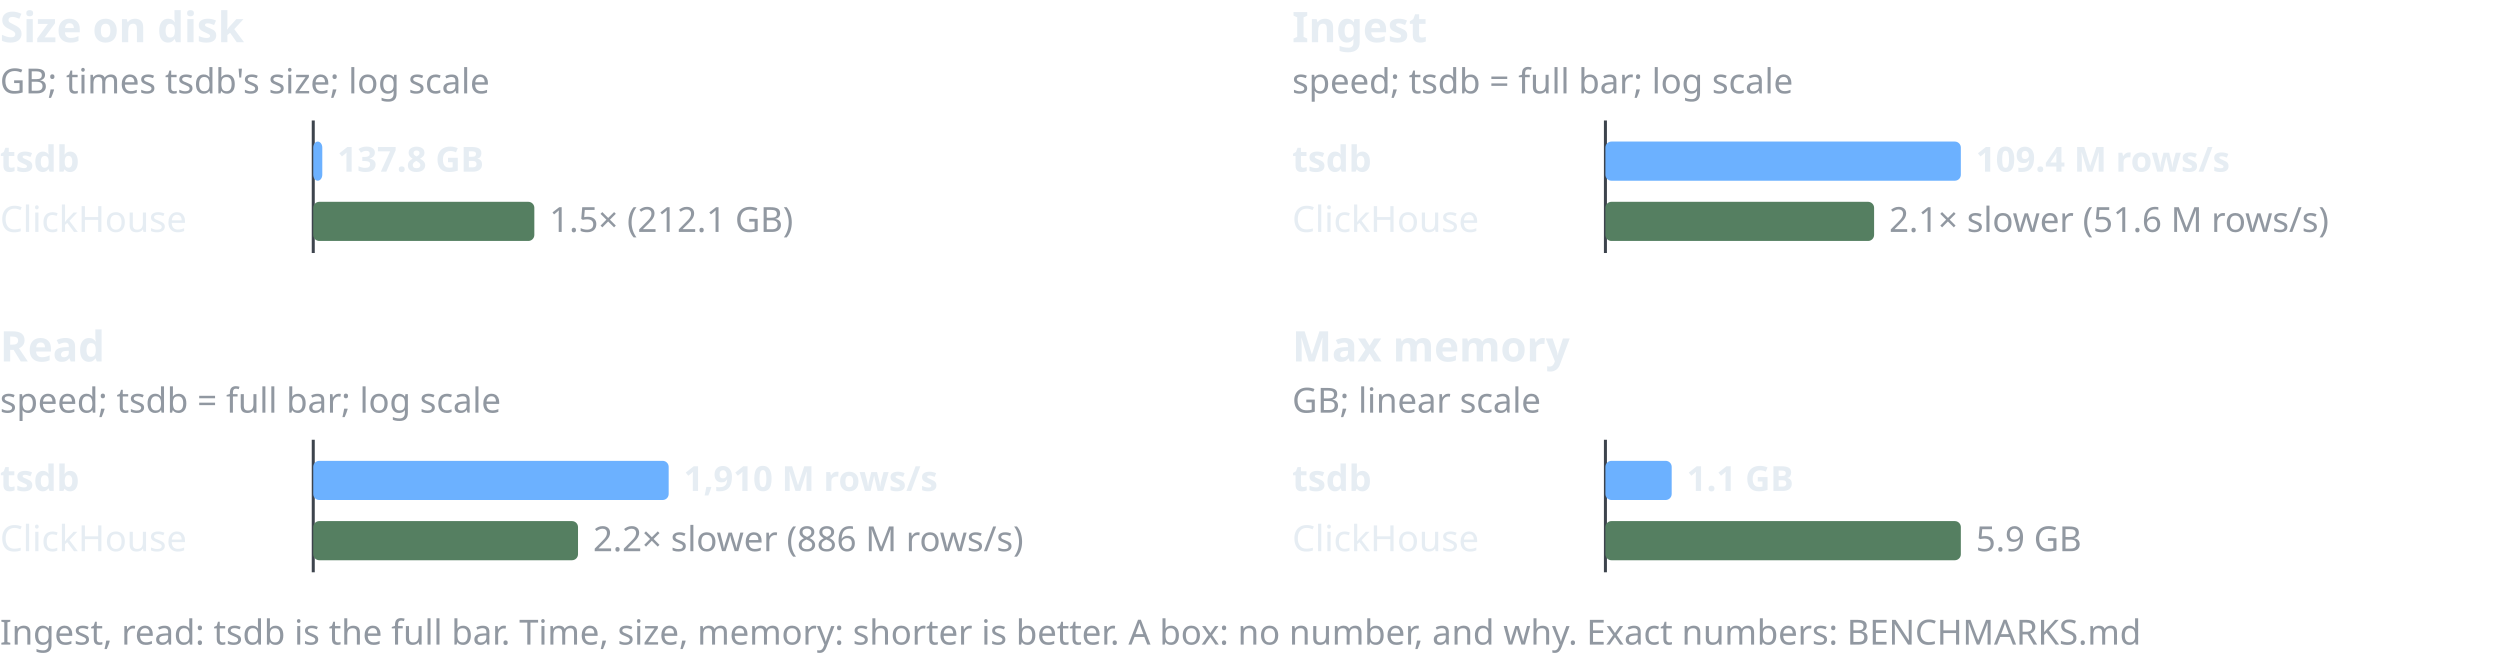
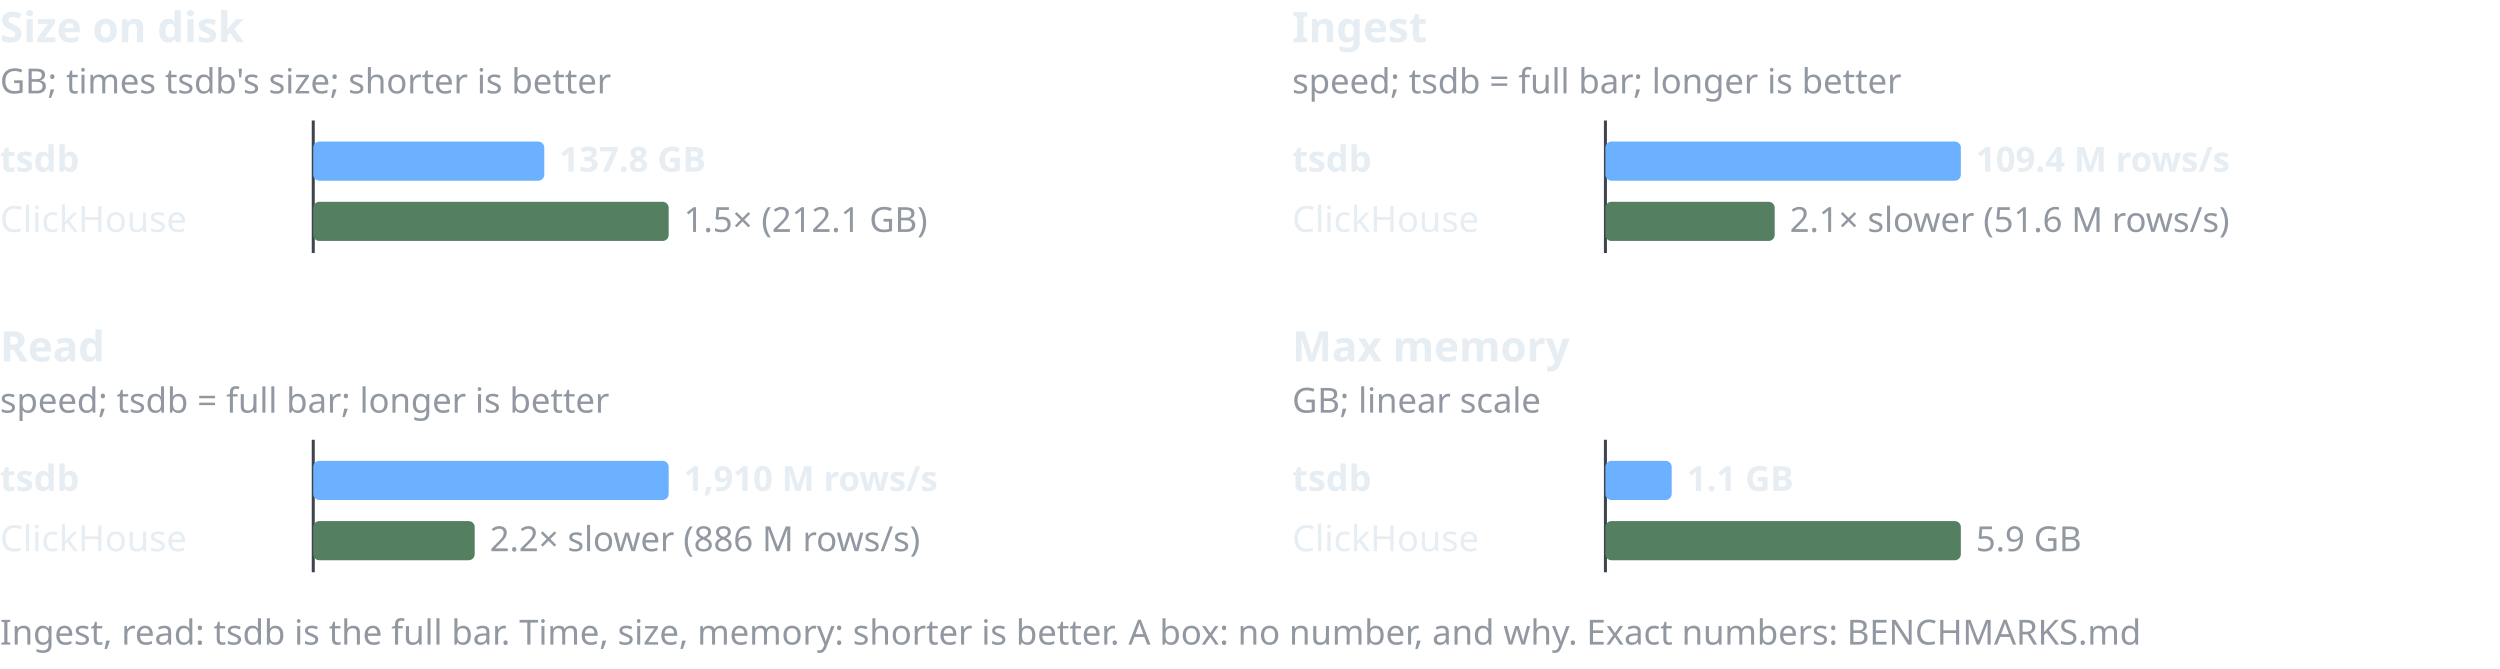
<svg xmlns="http://www.w3.org/2000/svg" width="830" height="222" viewBox="0 0 830 222">
  <style>text{font-family:-apple-system, BlinkMacSystemFont, 'Segoe UI', 'Noto Sans', Helvetica, Arial, sans-serif;font-size:12px;fill:#e6edf3}.h{font-size:14px;font-weight:600}.m{font-size:11.5px;fill:#9198a1}.n{fill:#e6edf3}.v{font-size:11.5px;fill:#9198a1}.us .n,.us .v{font-weight:700;fill:#e6edf3}.b{fill:#557f61}.us .b{fill:#6cb1ff}.r{stroke:#3d444d;stroke-width:1}.fail{fill:#3d1214;stroke:#f85149;stroke-width:1}.failt{font-size:11px;fill:#ffa198}.none{fill:#151b23;stroke:#3d444d;stroke-width:1}.nonet{font-size:11.5px;font-style:italic;fill:#9198a1}</style>
  <text x="0" y="14" class="h">Size on disk</text>
-   <text x="0" y="31" class="m">GB; times tsdb's size; log scale</text>
+   <text x="0" y="31" class="m">GB; times tsdb's size; shorter is better</text>
  <line x1="104" x2="104" y1="40" y2="84" class="r" />
  <g class="us">
    <text x="0" y="57" class="n">tsdb</text>
-     <rect x="104" y="47" width="3.0" height="13" rx="2" class="b" />
-     <text x="112.0" y="57" class="v">137.8 GB</text>
+     <rect x="104" y="47" width="76.7" height="13" rx="2" class="b" />
+     <text x="185.7" y="57" class="v">137.8 GB</text>
  </g>
  <g>
    <text x="0" y="77" class="n">ClickHouse</text>
-     <rect x="104" y="67" width="73.4" height="13" rx="2" class="b" />
-     <text x="182.4" y="77" class="v">1.5× (212.1 GB)</text>
+     <rect x="104" y="67" width="118.0" height="13" rx="2" class="b" />
+     <text x="227.0" y="77" class="v">1.5× (212.1 GB)</text>
  </g>
  <text x="429" y="14" class="h">Ingest</text>
-   <text x="429" y="31" class="m">speed; tsdb = full bar; log scale</text>
+   <text x="429" y="31" class="m">speed; tsdb = full bar; longer is better</text>
  <line x1="533" x2="533" y1="40" y2="84" class="r" />
  <g class="us">
    <text x="429" y="57" class="n">tsdb</text>
    <rect x="533" y="47" width="118.0" height="13" rx="2" class="b" />
    <text x="656.0" y="57" class="v">109.4 M rows/s</text>
  </g>
  <g>
    <text x="429" y="77" class="n">ClickHouse</text>
-     <rect x="533" y="67" width="89.2" height="13" rx="2" class="b" />
-     <text x="627.2" y="77" class="v">2.1× slower (51.6 M rows/s)</text>
+     <rect x="533" y="67" width="56.2" height="13" rx="2" class="b" />
+     <text x="594.2" y="77" class="v">2.1× slower (51.6 M rows/s)</text>
  </g>
  <text x="0" y="120" class="h">Read</text>
-   <text x="0" y="137" class="m">speed; tsdb = full bar; log scale</text>
+   <text x="0" y="137" class="m">speed; tsdb = full bar; longer is better</text>
  <line x1="104" x2="104" y1="146" y2="190" class="r" />
  <g class="us">
    <text x="0" y="163" class="n">tsdb</text>
    <rect x="104" y="153" width="118.0" height="13" rx="2" class="b" />
    <text x="227.0" y="163" class="v">1,910 M rows/s</text>
  </g>
  <g>
    <text x="0" y="183" class="n">ClickHouse</text>
-     <rect x="104" y="173" width="87.9" height="13" rx="2" class="b" />
-     <text x="196.9" y="183" class="v">2.2× slower (886 M rows/s)</text>
+     <rect x="104" y="173" width="53.6" height="13" rx="2" class="b" />
+     <text x="162.6" y="183" class="v">2.2× slower (886 M rows/s)</text>
  </g>
  <text x="429" y="120" class="h">Max memory</text>
  <text x="429" y="137" class="m">GB; linear scale</text>
  <line x1="533" x2="533" y1="146" y2="190" class="r" />
  <g class="us">
    <text x="429" y="163" class="n">tsdb</text>
    <rect x="533" y="153" width="22.0" height="13" rx="2" class="b" />
    <text x="560.0" y="163" class="v">1.1 GB</text>
  </g>
  <g>
    <text x="429" y="183" class="n">ClickHouse</text>
    <rect x="533" y="173" width="118.0" height="13" rx="2" class="b" />
    <text x="656.0" y="183" class="v">5.9 GB</text>
  </g>
  <text x="0" y="214" class="m">Ingest, read: tsdb is the full bar. Time, size, memory: shorter is better. A box: no number, and why. Exact numbers: BENCHMARKS.md</text>
</svg>
